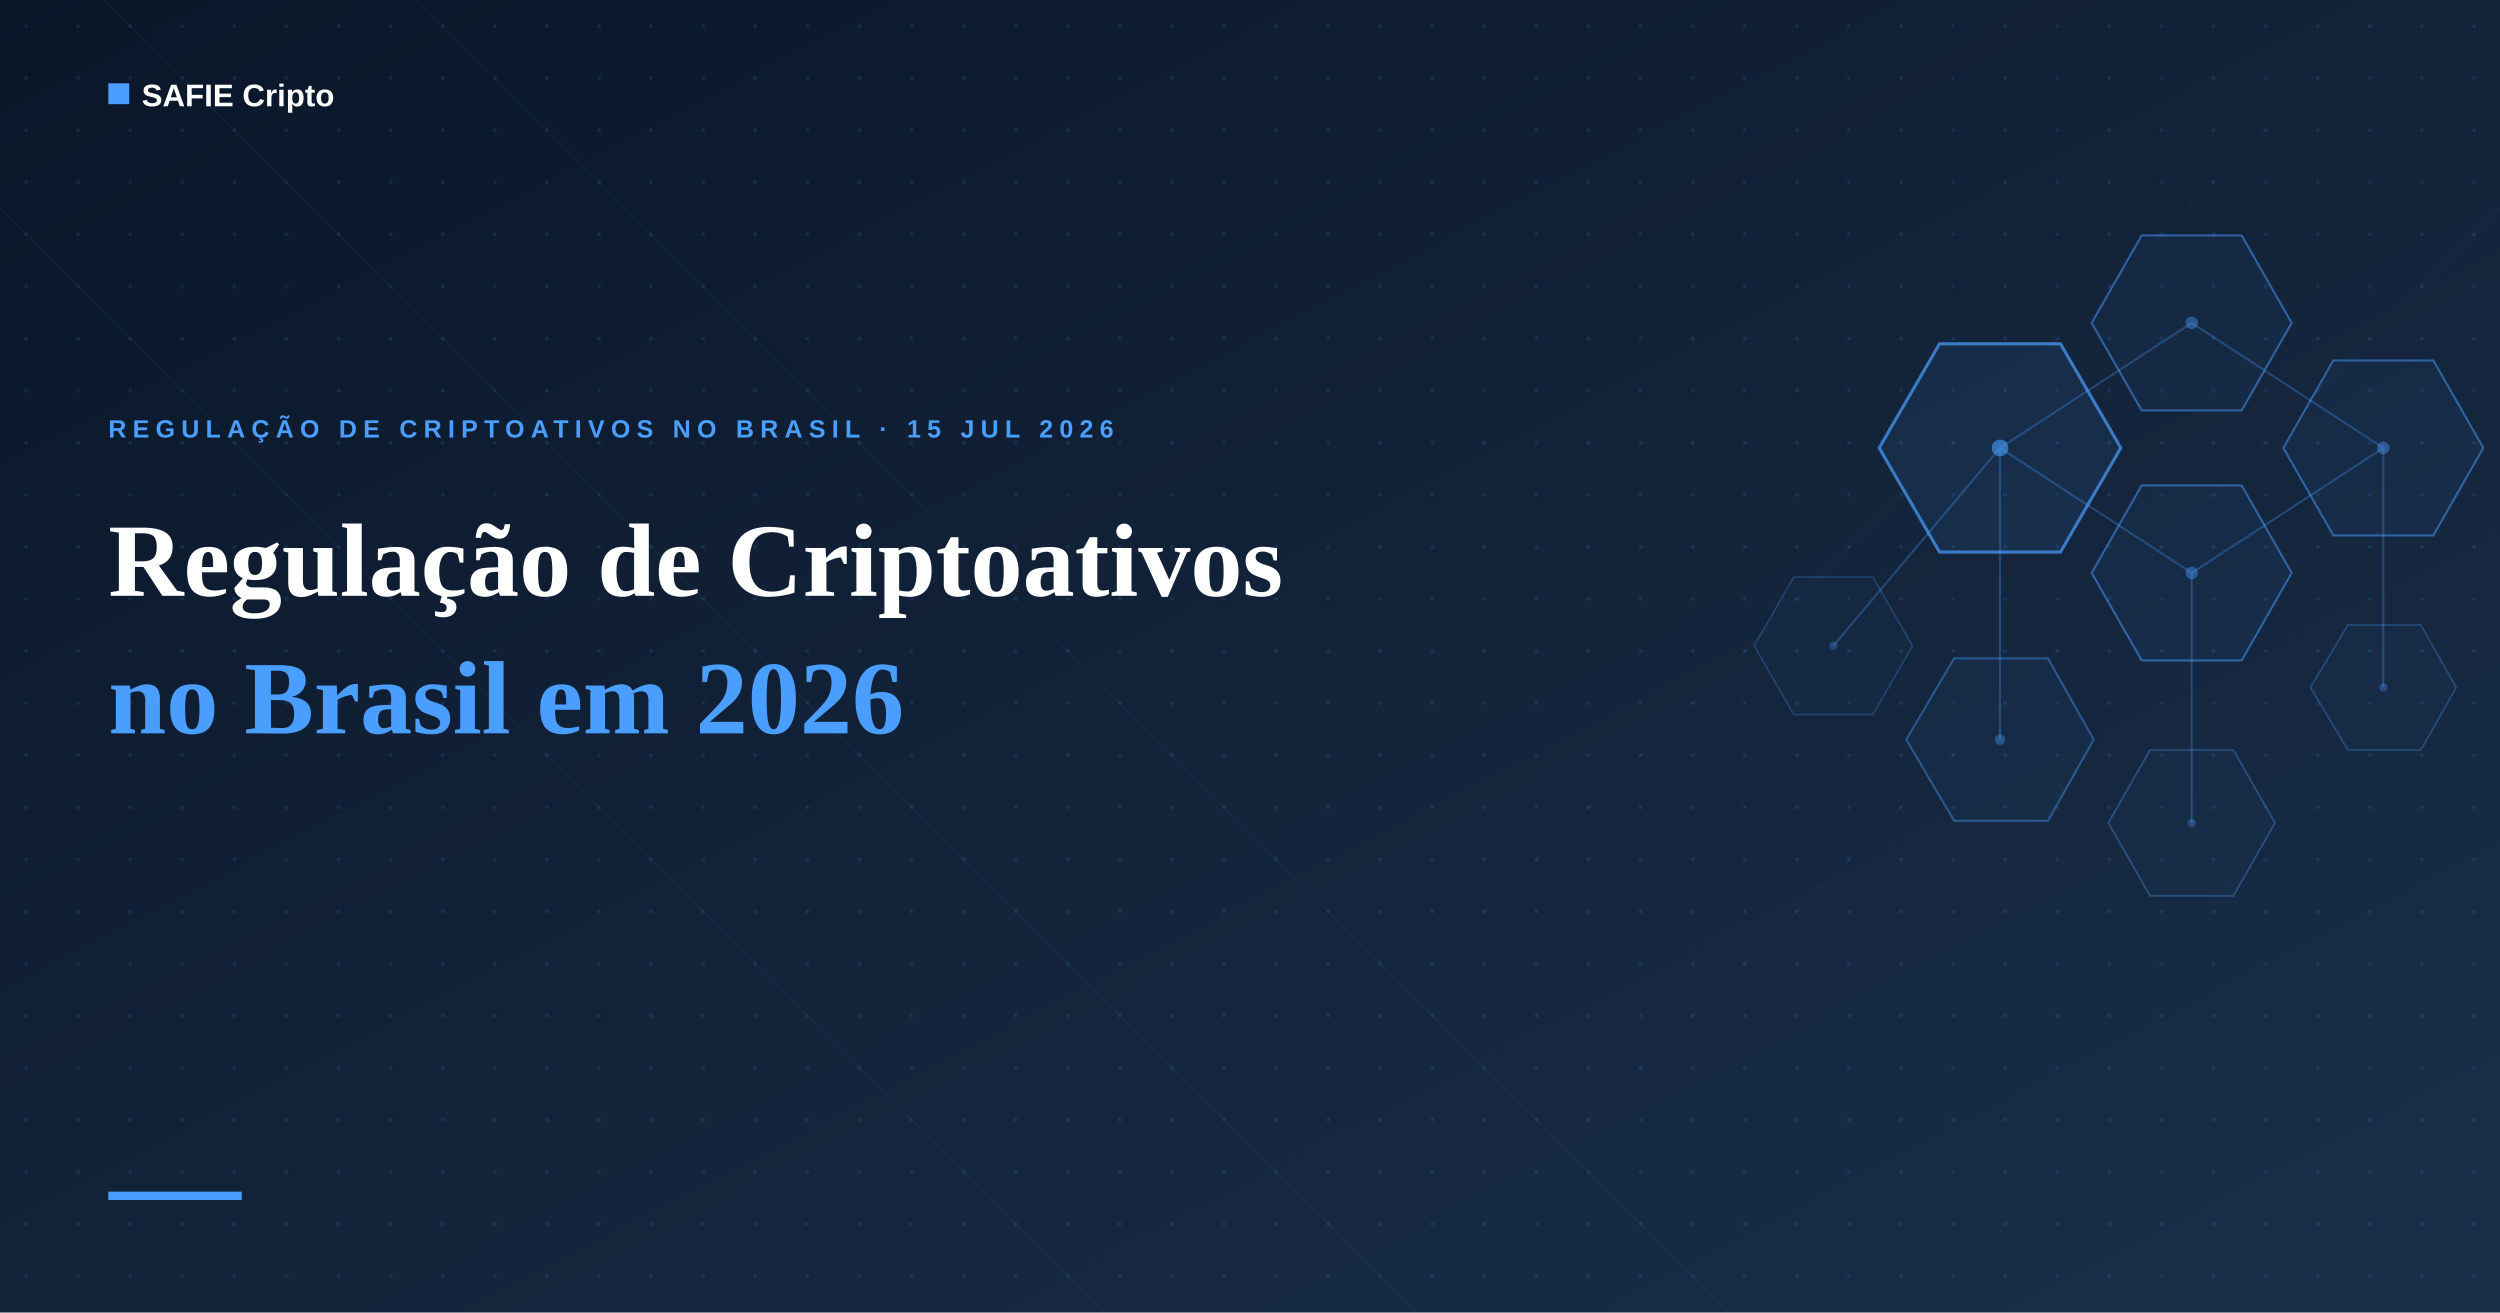
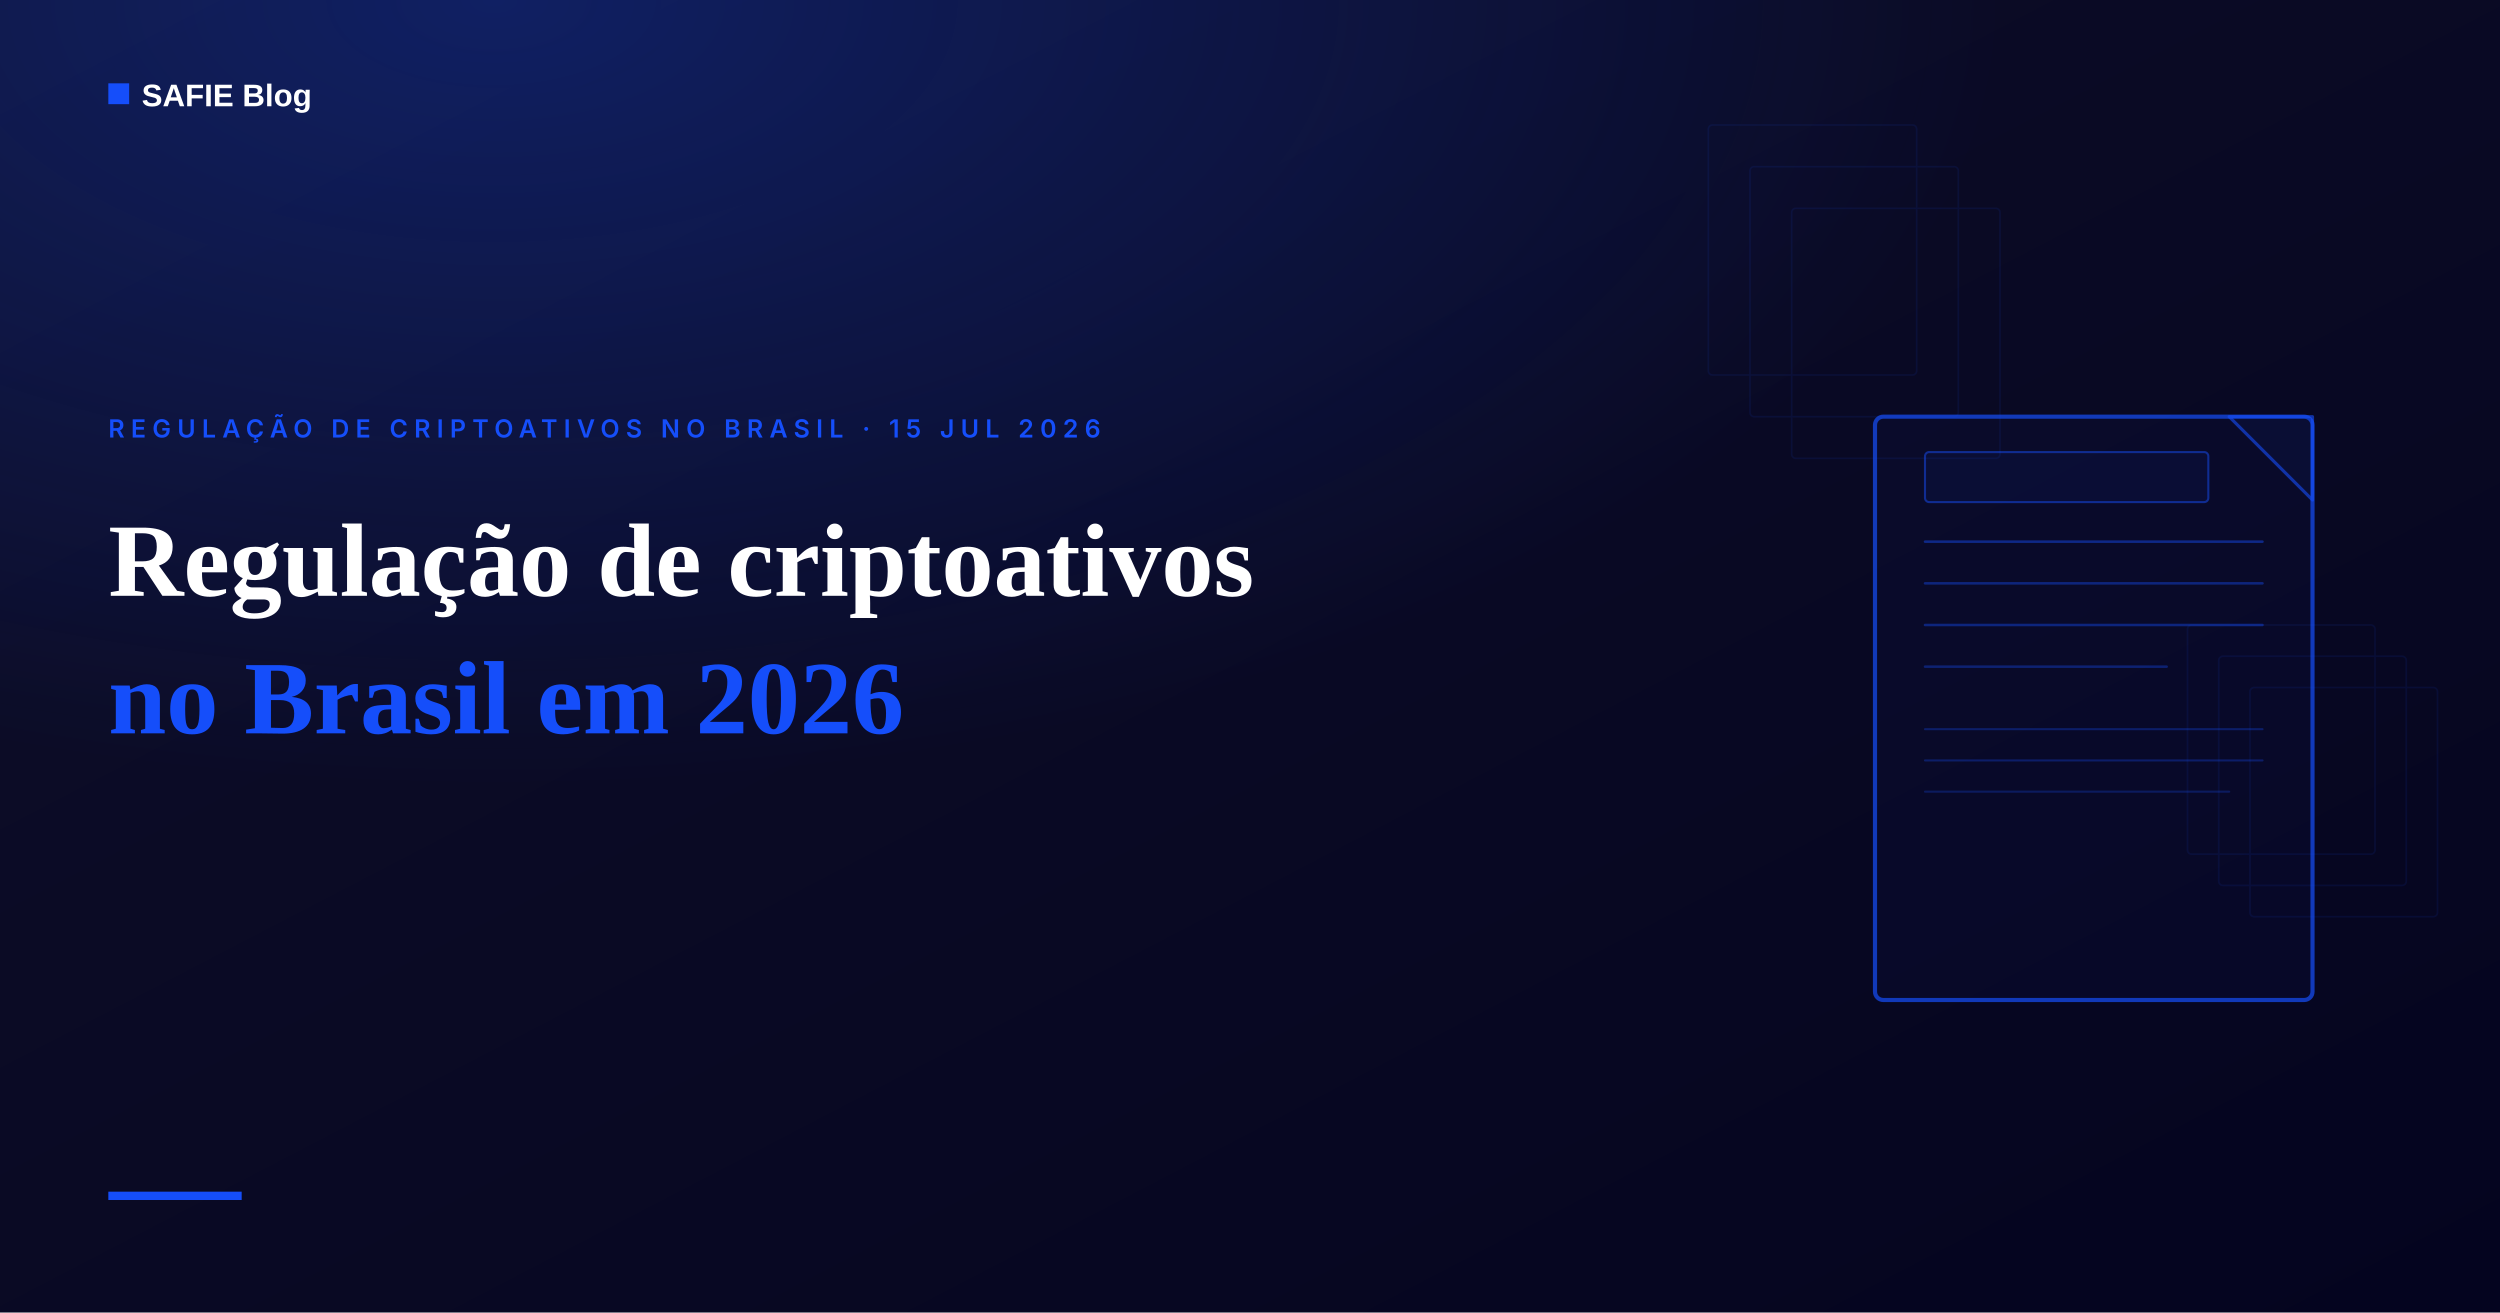
<svg xmlns="http://www.w3.org/2000/svg" viewBox="0 0 1200 630" width="1200" height="630">
  <defs>
    <linearGradient id="bg-grad" x1="0%" y1="0%" x2="100%" y2="100%">
-       <stop offset="0%" stop-color="#0a1628" />
-       <stop offset="100%" stop-color="#1a2f4a" />
+       <stop offset="0%" stop-color="#0f0f29" />
+       <stop offset="100%" stop-color="#04041f" />
    </linearGradient>
-     <pattern id="dots" x="0" y="0" width="25" height="25" patternUnits="userSpaceOnUse">
-       <circle cx="12.5" cy="12.5" r="1" fill="#4a9eff" fill-opacity="0.12" />
-     </pattern>
+     <radialGradient id="glow" cx="20%" cy="0%" r="60%">
+       <stop offset="0%" stop-color="#154EFA" stop-opacity="0.28" />
+       <stop offset="100%" stop-color="#154EFA" stop-opacity="0" />
+     </radialGradient>
  </defs>
  <rect width="1200" height="630" fill="url(#bg-grad)" />
-   <rect width="1200" height="630" fill="url(#dots)" />
-   <line x1="-100" y1="0" x2="530" y2="630" stroke="#4a9eff" stroke-width="0.8" opacity="0.05" />
-   <line x1="50" y1="0" x2="680" y2="630" stroke="#4a9eff" stroke-width="0.8" opacity="0.05" />
-   <line x1="200" y1="0" x2="830" y2="630" stroke="#4a9eff" stroke-width="0.8" opacity="0.05" />
-   <line x1="1300" y1="0" x2="670" y2="630" stroke="#4a9eff" stroke-width="0.8" opacity="0.04" />
-   <line x1="1150" y1="0" x2="520" y2="630" stroke="#4a9eff" stroke-width="0.8" opacity="0.04" />
-   <g stroke="#4a9eff" stroke-width="1" opacity="0.3" fill="none">
-     <line x1="960" y1="215" x2="1052" y2="155" />
-     <line x1="960" y1="215" x2="1052" y2="275" />
-     <line x1="1052" y1="155" x2="1144" y2="215" />
-     <line x1="1052" y1="275" x2="1144" y2="215" />
-     <line x1="960" y1="215" x2="960" y2="355" />
-     <line x1="1052" y1="275" x2="1052" y2="395" />
-     <line x1="1144" y1="215" x2="1144" y2="330" />
-     <line x1="960" y1="215" x2="880" y2="310" />
+   <rect width="1200" height="630" fill="url(#glow)" />
+   <g stroke="#154EFA" fill="none" opacity="0.09">
+     <rect x="820" y="60" width="100" height="120" rx="2" stroke-width="0.8" />
+     <rect x="840" y="80" width="100" height="120" rx="2" stroke-width="0.8" />
+     <rect x="860" y="100" width="100" height="120" rx="2" stroke-width="0.8" />
+     <rect x="1050" y="300" width="90" height="110" rx="2" stroke-width="0.8" />
+     <rect x="1065" y="315" width="90" height="110" rx="2" stroke-width="0.8" />
+     <rect x="1080" y="330" width="90" height="110" rx="2" stroke-width="0.8" />
  </g>
-   <polygon points="1018,215 989,265 931,265 902,215 931,165 989,165" fill="#4a9eff" fill-opacity="0.08" stroke="#4a9eff" stroke-width="1.5" stroke-opacity="0.7" />
-   <polygon points="1100,155 1076,197 1028,197 1004,155 1028,113 1076,113" fill="#4a9eff" fill-opacity="0.05" stroke="#4a9eff" stroke-width="1" stroke-opacity="0.5" />
-   <polygon points="1100,275 1076,317 1028,317 1004,275 1028,233 1076,233" fill="#4a9eff" fill-opacity="0.05" stroke="#4a9eff" stroke-width="1" stroke-opacity="0.5" />
-   <polygon points="1192,215 1168,257 1120,257 1096,215 1120,173 1168,173" fill="#4a9eff" fill-opacity="0.05" stroke="#4a9eff" stroke-width="1" stroke-opacity="0.5" />
-   <polygon points="1005,355 983,394 938,394 915,355 938,316 983,316" fill="#4a9eff" fill-opacity="0.04" stroke="#4a9eff" stroke-width="1" stroke-opacity="0.4" />
-   <polygon points="1092,395 1072,430 1032,430 1012,395 1032,360 1072,360" fill="#4a9eff" fill-opacity="0.03" stroke="#4a9eff" stroke-width="0.8" stroke-opacity="0.35" />
-   <polygon points="1179,330 1162,360 1127,360 1109,330 1127,300 1162,300" fill="#4a9eff" fill-opacity="0.03" stroke="#4a9eff" stroke-width="0.8" stroke-opacity="0.3" />
-   <polygon points="918,310 899,343 861,343 842,310 861,277 899,277" fill="#4a9eff" fill-opacity="0.03" stroke="#4a9eff" stroke-width="0.8" stroke-opacity="0.25" />
-   <circle cx="960" cy="215" r="4" fill="#4a9eff" opacity="0.6" />
-   <circle cx="1052" cy="155" r="3" fill="#4a9eff" opacity="0.4" />
-   <circle cx="1052" cy="275" r="3" fill="#4a9eff" opacity="0.4" />
-   <circle cx="1144" cy="215" r="3" fill="#4a9eff" opacity="0.4" />
-   <circle cx="960" cy="355" r="2.5" fill="#4a9eff" opacity="0.35" />
-   <circle cx="1052" cy="395" r="2" fill="#4a9eff" opacity="0.3" />
-   <circle cx="1144" cy="330" r="2" fill="#4a9eff" opacity="0.3" />
-   <circle cx="880" cy="310" r="2" fill="#4a9eff" opacity="0.25" />
-   <rect x="52" y="40" width="10" height="10" fill="#4a9eff" />
-   <text x="68" y="51" fill="#ffffff" font-family="'DM Sans', Arial, sans-serif" font-size="15" font-weight="600">SAFIE Cripto</text>
-   <text x="52" y="210" fill="#4a9eff" font-family="'DM Sans', Arial, sans-serif" font-size="12" font-weight="600" letter-spacing="3">REGULAÇÃO DE CRIPTOATIVOS NO BRASIL · 15 JUL 2026</text>
-   <text x="52" y="286" fill="#ffffff" font-family="Georgia, 'Times New Roman', serif" font-size="50" font-weight="700">Regulação de Criptoativos</text>
-   <text x="52" y="352" fill="#4a9eff" font-family="Georgia, 'Times New Roman', serif" font-size="50" font-weight="700">no Brasil em 2026</text>
-   <text x="52" y="418" fill="#4a9eff" font-family="Georgia, 'Times New Roman', serif" font-size="50" font-weight="700" />
-   <rect x="52" y="572" width="64" height="4" fill="#4a9eff" />
+   <g stroke="#154EFA" fill="none" stroke-linecap="round" stroke-linejoin="round">
+     <rect x="900" y="200" width="210" height="280" rx="4" stroke-width="2" fill="#154EFA" fill-opacity="0.05" opacity="0.7" />
+     <polyline points="1070,200 1110,200 1110,240 1070,200" stroke-width="1.5" fill="#154EFA" fill-opacity="0.08" opacity="0.6" />
+     <line x1="924" y1="260" x2="1086" y2="260" stroke-width="1.2" opacity="0.45" />
+     <line x1="924" y1="280" x2="1086" y2="280" stroke-width="1.2" opacity="0.40" />
+     <line x1="924" y1="300" x2="1086" y2="300" stroke-width="1.2" opacity="0.40" />
+     <line x1="924" y1="320" x2="1040" y2="320" stroke-width="1.2" opacity="0.35" />
+     <line x1="924" y1="350" x2="1086" y2="350" stroke-width="1" opacity="0.30" />
+     <line x1="924" y1="365" x2="1086" y2="365" stroke-width="1" opacity="0.30" />
+     <line x1="924" y1="380" x2="1070" y2="380" stroke-width="1" opacity="0.25" />
+     <rect x="924" y="217" width="136" height="24" rx="2" stroke-width="1" fill="#154EFA" fill-opacity="0.10" opacity="0.5" />
+   </g>
+   <rect x="52" y="40" width="10" height="10" fill="#154EFA" />
+   <text x="68" y="51" fill="#ffffff" font-family="'General Sans', Arial, sans-serif" font-size="15" font-weight="600">SAFIE Blog</text>
+   <text x="52" y="210" fill="#154EFA" font-family="'Inter', Arial, sans-serif" font-size="12" font-weight="600" letter-spacing="3">REGULAÇÃO DE CRIPTOATIVOS NO BRASIL · 15 JUL 2026</text>
+   <text x="52" y="286" fill="#ffffff" font-family="Georgia, 'Times New Roman', serif" font-size="50" font-weight="700">Regulação de criptoativos</text>
+   <text x="52" y="352" fill="#154EFA" font-family="Georgia, 'Times New Roman', serif" font-size="50" font-weight="700">no Brasil em 2026</text>
+   <text x="52" y="418" fill="#154EFA" font-family="Georgia, 'Times New Roman', serif" font-size="50" font-weight="700" />
+   <rect x="52" y="572" width="64" height="4" fill="#154EFA" />
</svg>
